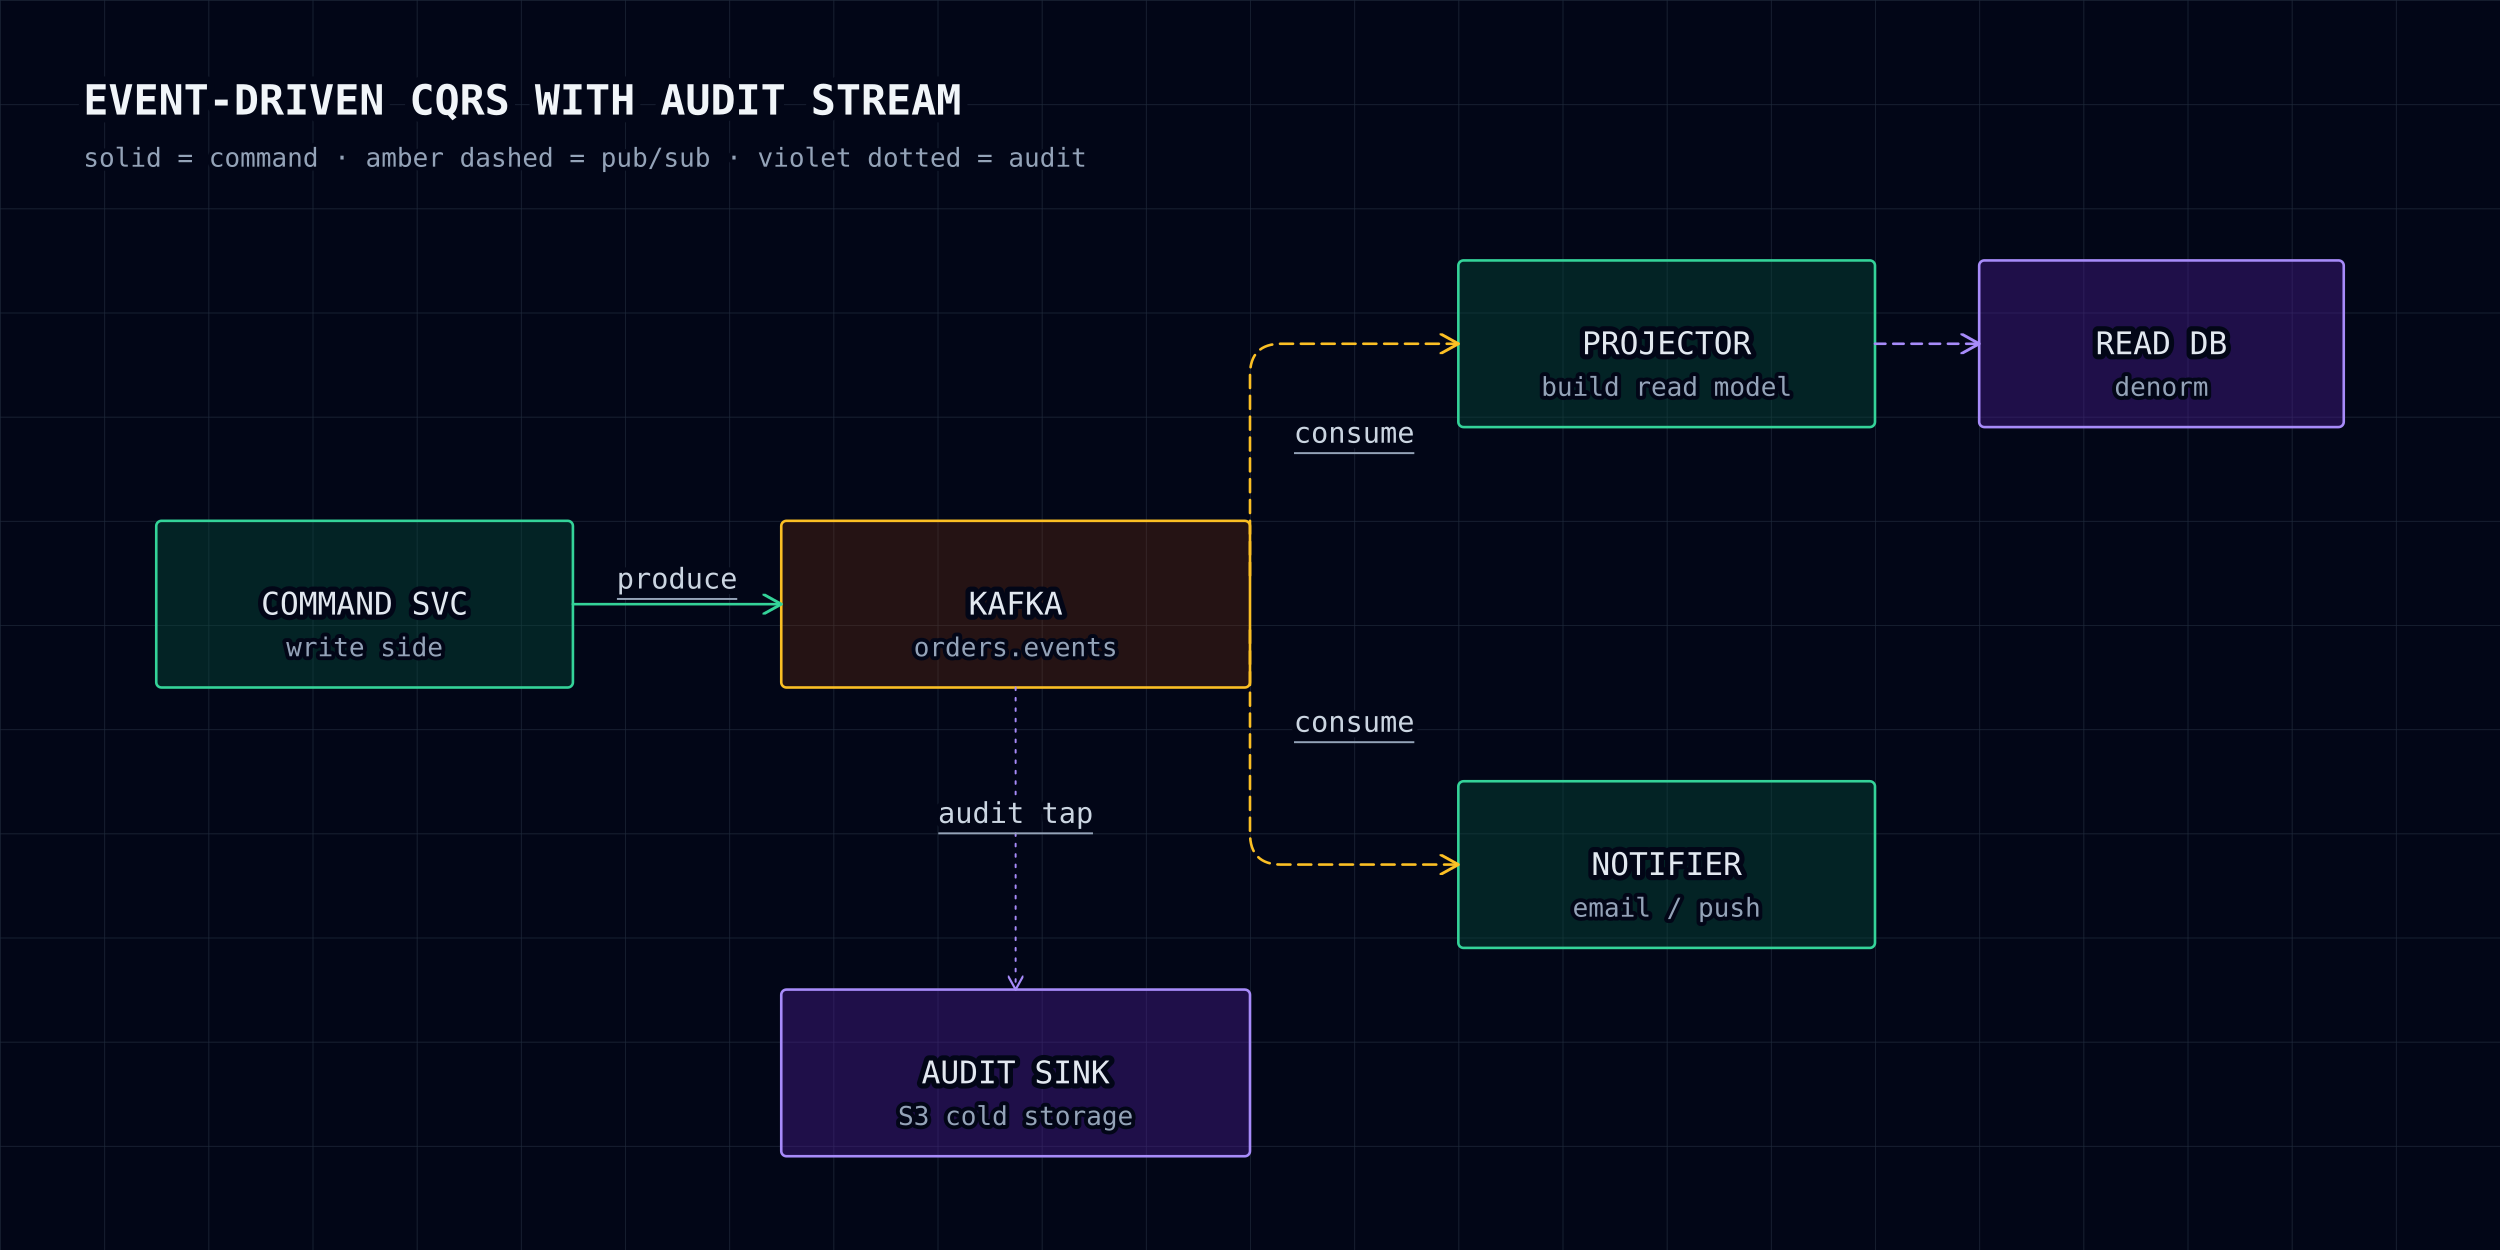
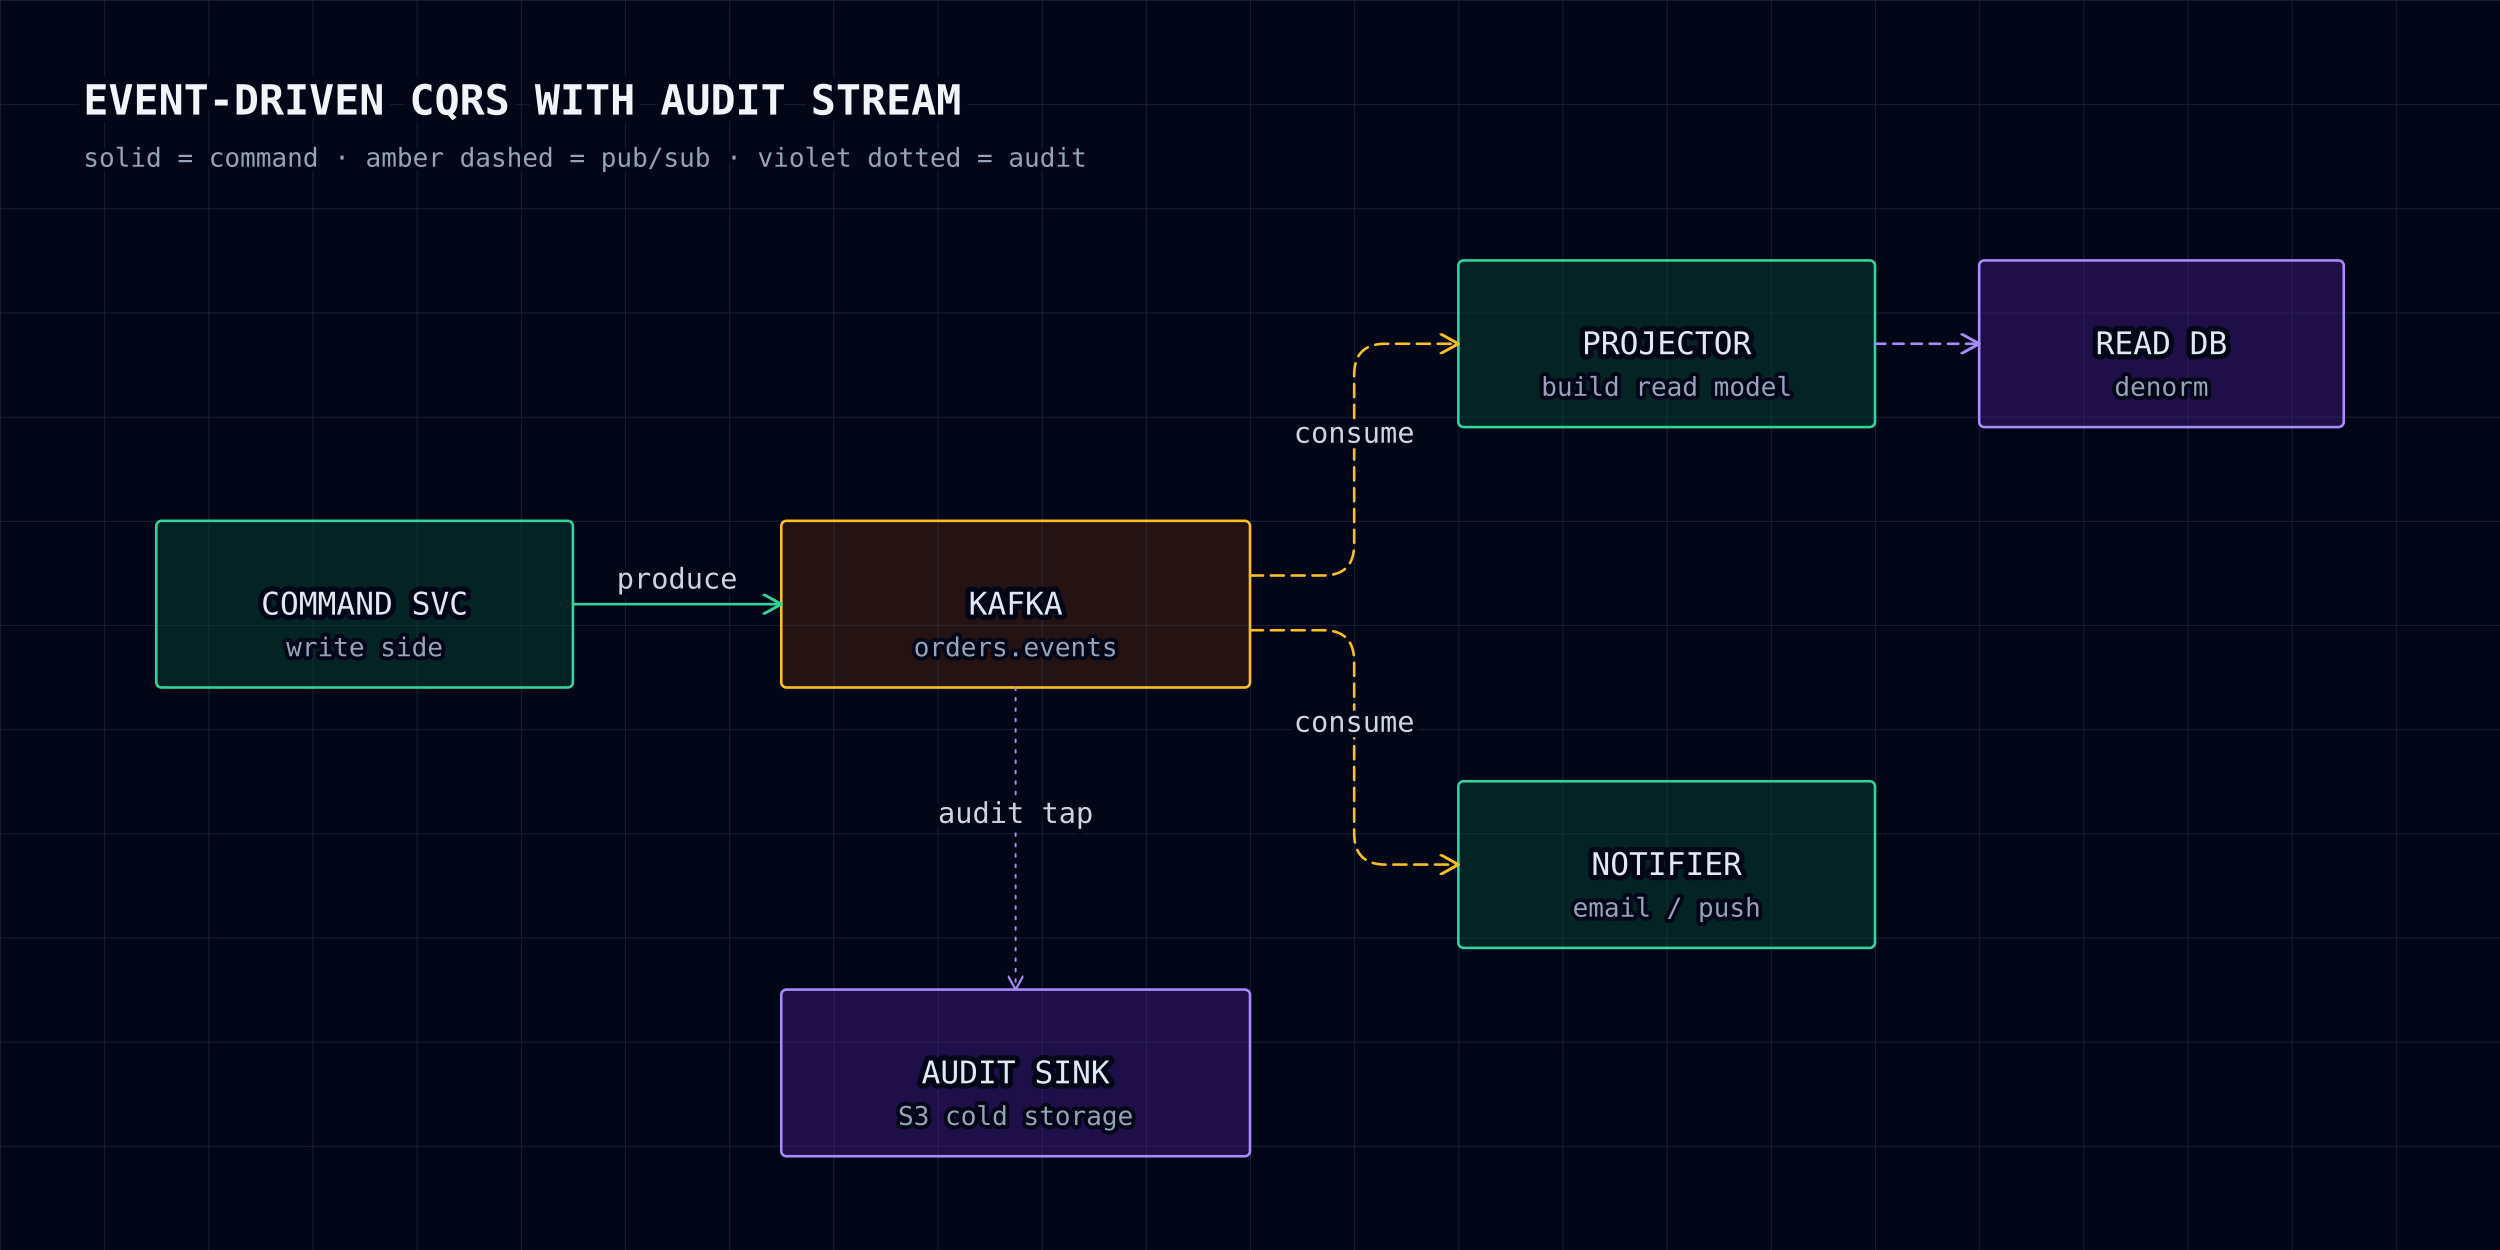
<svg xmlns="http://www.w3.org/2000/svg" viewBox="0 0 960 480">
  <defs>
    <pattern id="grid" width="40" height="40" patternUnits="userSpaceOnUse">
      <path d="M40 0 L0 0 0 40" fill="none" stroke="#1e293b" stroke-width="0.5" />
    </pattern>
    <marker id="ah-cyan" viewBox="0 0 10 10" markerWidth="8" markerHeight="8" refX="9" refY="5" orient="auto" markerUnits="strokeWidth">
      <path d="M0,0 L9,5 L0,10" fill="none" stroke="#22d3ee" stroke-width="1.4" stroke-linecap="round" stroke-linejoin="round" />
    </marker>
    <marker id="ah-emerald" viewBox="0 0 10 10" markerWidth="8" markerHeight="8" refX="9" refY="5" orient="auto" markerUnits="strokeWidth">
      <path d="M0,0 L9,5 L0,10" fill="none" stroke="#34d399" stroke-width="1.4" stroke-linecap="round" stroke-linejoin="round" />
    </marker>
    <marker id="ah-violet" viewBox="0 0 10 10" markerWidth="8" markerHeight="8" refX="9" refY="5" orient="auto" markerUnits="strokeWidth">
      <path d="M0,0 L9,5 L0,10" fill="none" stroke="#a78bfa" stroke-width="1.4" stroke-linecap="round" stroke-linejoin="round" />
    </marker>
    <marker id="ah-rose" viewBox="0 0 10 10" markerWidth="8" markerHeight="8" refX="9" refY="5" orient="auto" markerUnits="strokeWidth">
      <path d="M0,0 L9,5 L0,10" fill="none" stroke="#fb7185" stroke-width="1.4" stroke-linecap="round" stroke-linejoin="round" />
    </marker>
    <marker id="ah-amber" viewBox="0 0 10 10" markerWidth="8" markerHeight="8" refX="9" refY="5" orient="auto" markerUnits="strokeWidth">
      <path d="M0,0 L9,5 L0,10" fill="none" stroke="#fbbf24" stroke-width="1.4" stroke-linecap="round" stroke-linejoin="round" />
    </marker>
    <marker id="ah-slate" viewBox="0 0 10 10" markerWidth="8" markerHeight="8" refX="9" refY="5" orient="auto" markerUnits="strokeWidth">
      <path d="M0,0 L9,5 L0,10" fill="none" stroke="#94a3b8" stroke-width="1.4" stroke-linecap="round" stroke-linejoin="round" />
    </marker>
    <marker id="end-tri-open" viewBox="0 0 10 10" markerWidth="9" markerHeight="9" refX="9" refY="5" orient="auto" markerUnits="strokeWidth">
      <path d="M0,0 L9,5 L0,10 Z" fill="#020617" stroke="#94a3b8" stroke-width="1.2" />
    </marker>
    <marker id="end-diamond-filled" viewBox="0 0 10 10" markerWidth="10" markerHeight="8" refX="9" refY="5" orient="auto" markerUnits="strokeWidth">
      <path d="M0,5 L5,0 L10,5 L5,10 Z" fill="#94a3b8" stroke="#94a3b8" stroke-width="1" />
    </marker>
    <marker id="end-diamond-open" viewBox="0 0 10 10" markerWidth="10" markerHeight="8" refX="9" refY="5" orient="auto" markerUnits="strokeWidth">
      <path d="M0,5 L5,0 L10,5 L5,10 Z" fill="#020617" stroke="#94a3b8" stroke-width="1" />
    </marker>
    <marker id="end-dot" viewBox="0 0 10 10" markerWidth="6" markerHeight="6" refX="5" refY="5" orient="auto" markerUnits="strokeWidth">
      <circle cx="5" cy="5" r="3" fill="#94a3b8" />
    </marker>
  </defs>
  <style>text{paint-order:stroke fill;stroke:#020617;stroke-width:4;stroke-linejoin:round;stroke-linecap:round;fill:#e2e8f0;font-size:12px;font-family:'JetBrains Mono',ui-monospace,monospace;}text.title{stroke-width:6;font-size:16px;font-weight:700;fill:#f1f5f9;}text.sub{stroke-width:3;font-size:10px;fill:#94a3b8;}text.lbl{font-size:11px;fill:#cbd5e1;}text.cluster{stroke-width:5;font-size:11px;font-weight:600;fill:#cbd5e1;}rect.component{transition:filter 220ms ease;cursor:pointer;}rect.component:hover{filter:drop-shadow(0 0 8px var(--glow,rgba(255,255,255,0.2)));}rect.cyan{--glow:rgba(34,211,238,0.5);}rect.emerald{--glow:rgba(52,211,153,0.5);}rect.violet{--glow:rgba(167,139,250,0.5);}rect.rose{--glow:rgba(251,113,133,0.5);}rect.amber{--glow:rgba(251,191,36,0.5);}rect.slate{--glow:rgba(148,163,184,0.4);}</style>
  <rect width="960" height="480" fill="#020617" />
  <rect width="960" height="480" fill="url(#grid)" />
  <text class="title" x="32" y="44">EVENT-DRIVEN CQRS WITH AUDIT STREAM</text>
  <text class="sub" x="32" y="64">solid = command · amber dashed = pub/sub · violet dotted = audit</text>
  <rect class="component emerald" x="60" y="200" width="160" height="64" rx="2" fill="rgba(6,78,59,0.4)" stroke="#34d399" stroke-width="1" />
  <text x="140" y="236" text-anchor="middle">COMMAND SVC</text>
  <text class="sub" x="140" y="252" text-anchor="middle">write side</text>
  <rect class="component amber" x="300" y="200" width="180" height="64" rx="2" fill="rgba(120,53,15,0.3)" stroke="#fbbf24" stroke-width="1" />
  <text x="390" y="236" text-anchor="middle">KAFKA</text>
  <text class="sub" x="390" y="252" text-anchor="middle">orders.events</text>
  <rect class="component emerald" x="560" y="100" width="160" height="64" rx="2" fill="rgba(6,78,59,0.4)" stroke="#34d399" stroke-width="1" />
  <text x="640" y="136" text-anchor="middle">PROJECTOR</text>
  <text class="sub" x="640" y="152" text-anchor="middle">build read model</text>
  <rect class="component violet" x="760" y="100" width="140" height="64" rx="2" fill="rgba(76,29,149,0.4)" stroke="#a78bfa" stroke-width="1" />
  <text x="830" y="136" text-anchor="middle">READ DB</text>
  <text class="sub" x="830" y="152" text-anchor="middle">denorm</text>
  <rect class="component emerald" x="560" y="300" width="160" height="64" rx="2" fill="rgba(6,78,59,0.4)" stroke="#34d399" stroke-width="1" />
  <text x="640" y="336" text-anchor="middle">NOTIFIER</text>
  <text class="sub" x="640" y="352" text-anchor="middle">email / push</text>
  <rect class="component violet" x="300" y="380" width="180" height="64" rx="2" fill="rgba(76,29,149,0.4)" stroke="#a78bfa" stroke-width="1" />
  <text x="390" y="416" text-anchor="middle">AUDIT SINK</text>
  <text class="sub" x="390" y="432" text-anchor="middle">S3 cold storage</text>
  <path d="M220,232 H300" fill="none" stroke="#34d399" stroke-width="1.0" stroke-linecap="round" stroke-linejoin="round" marker-end="url(#ah-emerald)" />
  <text class="lbl" x="260" y="226" text-anchor="middle">produce</text>
-   <line x1="236.9" y1="230" x2="283.1" y2="230" stroke="#94a3b8" stroke-width="0.75" />
-   <path d="M480,221 V144 Q480,132 492,132 H560" fill="none" stroke="#fbbf24" stroke-width="1.0" stroke-dasharray="5,3" stroke-linecap="round" stroke-linejoin="round" marker-end="url(#ah-amber)" />
+   <path d="M480,221 H508 Q520,221 520,209 V144 Q520,132 532,132 H560" fill="none" stroke="#fbbf24" stroke-width="1.0" stroke-dasharray="5,3" stroke-linecap="round" stroke-linejoin="round" marker-end="url(#ah-amber)" />
  <text class="lbl" x="520" y="170" text-anchor="middle">consume</text>
-   <line x1="496.9" y1="174" x2="543.1" y2="174" stroke="#94a3b8" stroke-width="0.75" />
  <path d="M720,132 H760" fill="none" stroke="#a78bfa" stroke-width="1.0" stroke-dasharray="4,3" stroke-linecap="round" stroke-linejoin="round" marker-end="url(#ah-violet)" />
-   <path d="M480,242 V320 Q480,332 492,332 H560" fill="none" stroke="#fbbf24" stroke-width="1.0" stroke-dasharray="5,3" stroke-linecap="round" stroke-linejoin="round" marker-end="url(#ah-amber)" />
+   <path d="M480,242 H508 Q520,242 520,254 V320 Q520,332 532,332 H560" fill="none" stroke="#fbbf24" stroke-width="1.0" stroke-dasharray="5,3" stroke-linecap="round" stroke-linejoin="round" marker-end="url(#ah-amber)" />
  <text class="lbl" x="520" y="281" text-anchor="middle">consume</text>
-   <line x1="496.9" y1="285" x2="543.1" y2="285" stroke="#94a3b8" stroke-width="0.75" />
  <path d="M390,264 V380" fill="none" stroke="#a78bfa" stroke-width="0.75" stroke-dasharray="1,3" stroke-linecap="round" stroke-linejoin="round" marker-end="url(#ah-violet)" />
  <text class="lbl" x="390" y="316" text-anchor="middle">audit tap</text>
-   <line x1="360.3" y1="320" x2="419.7" y2="320" stroke="#94a3b8" stroke-width="0.75" />
</svg>
